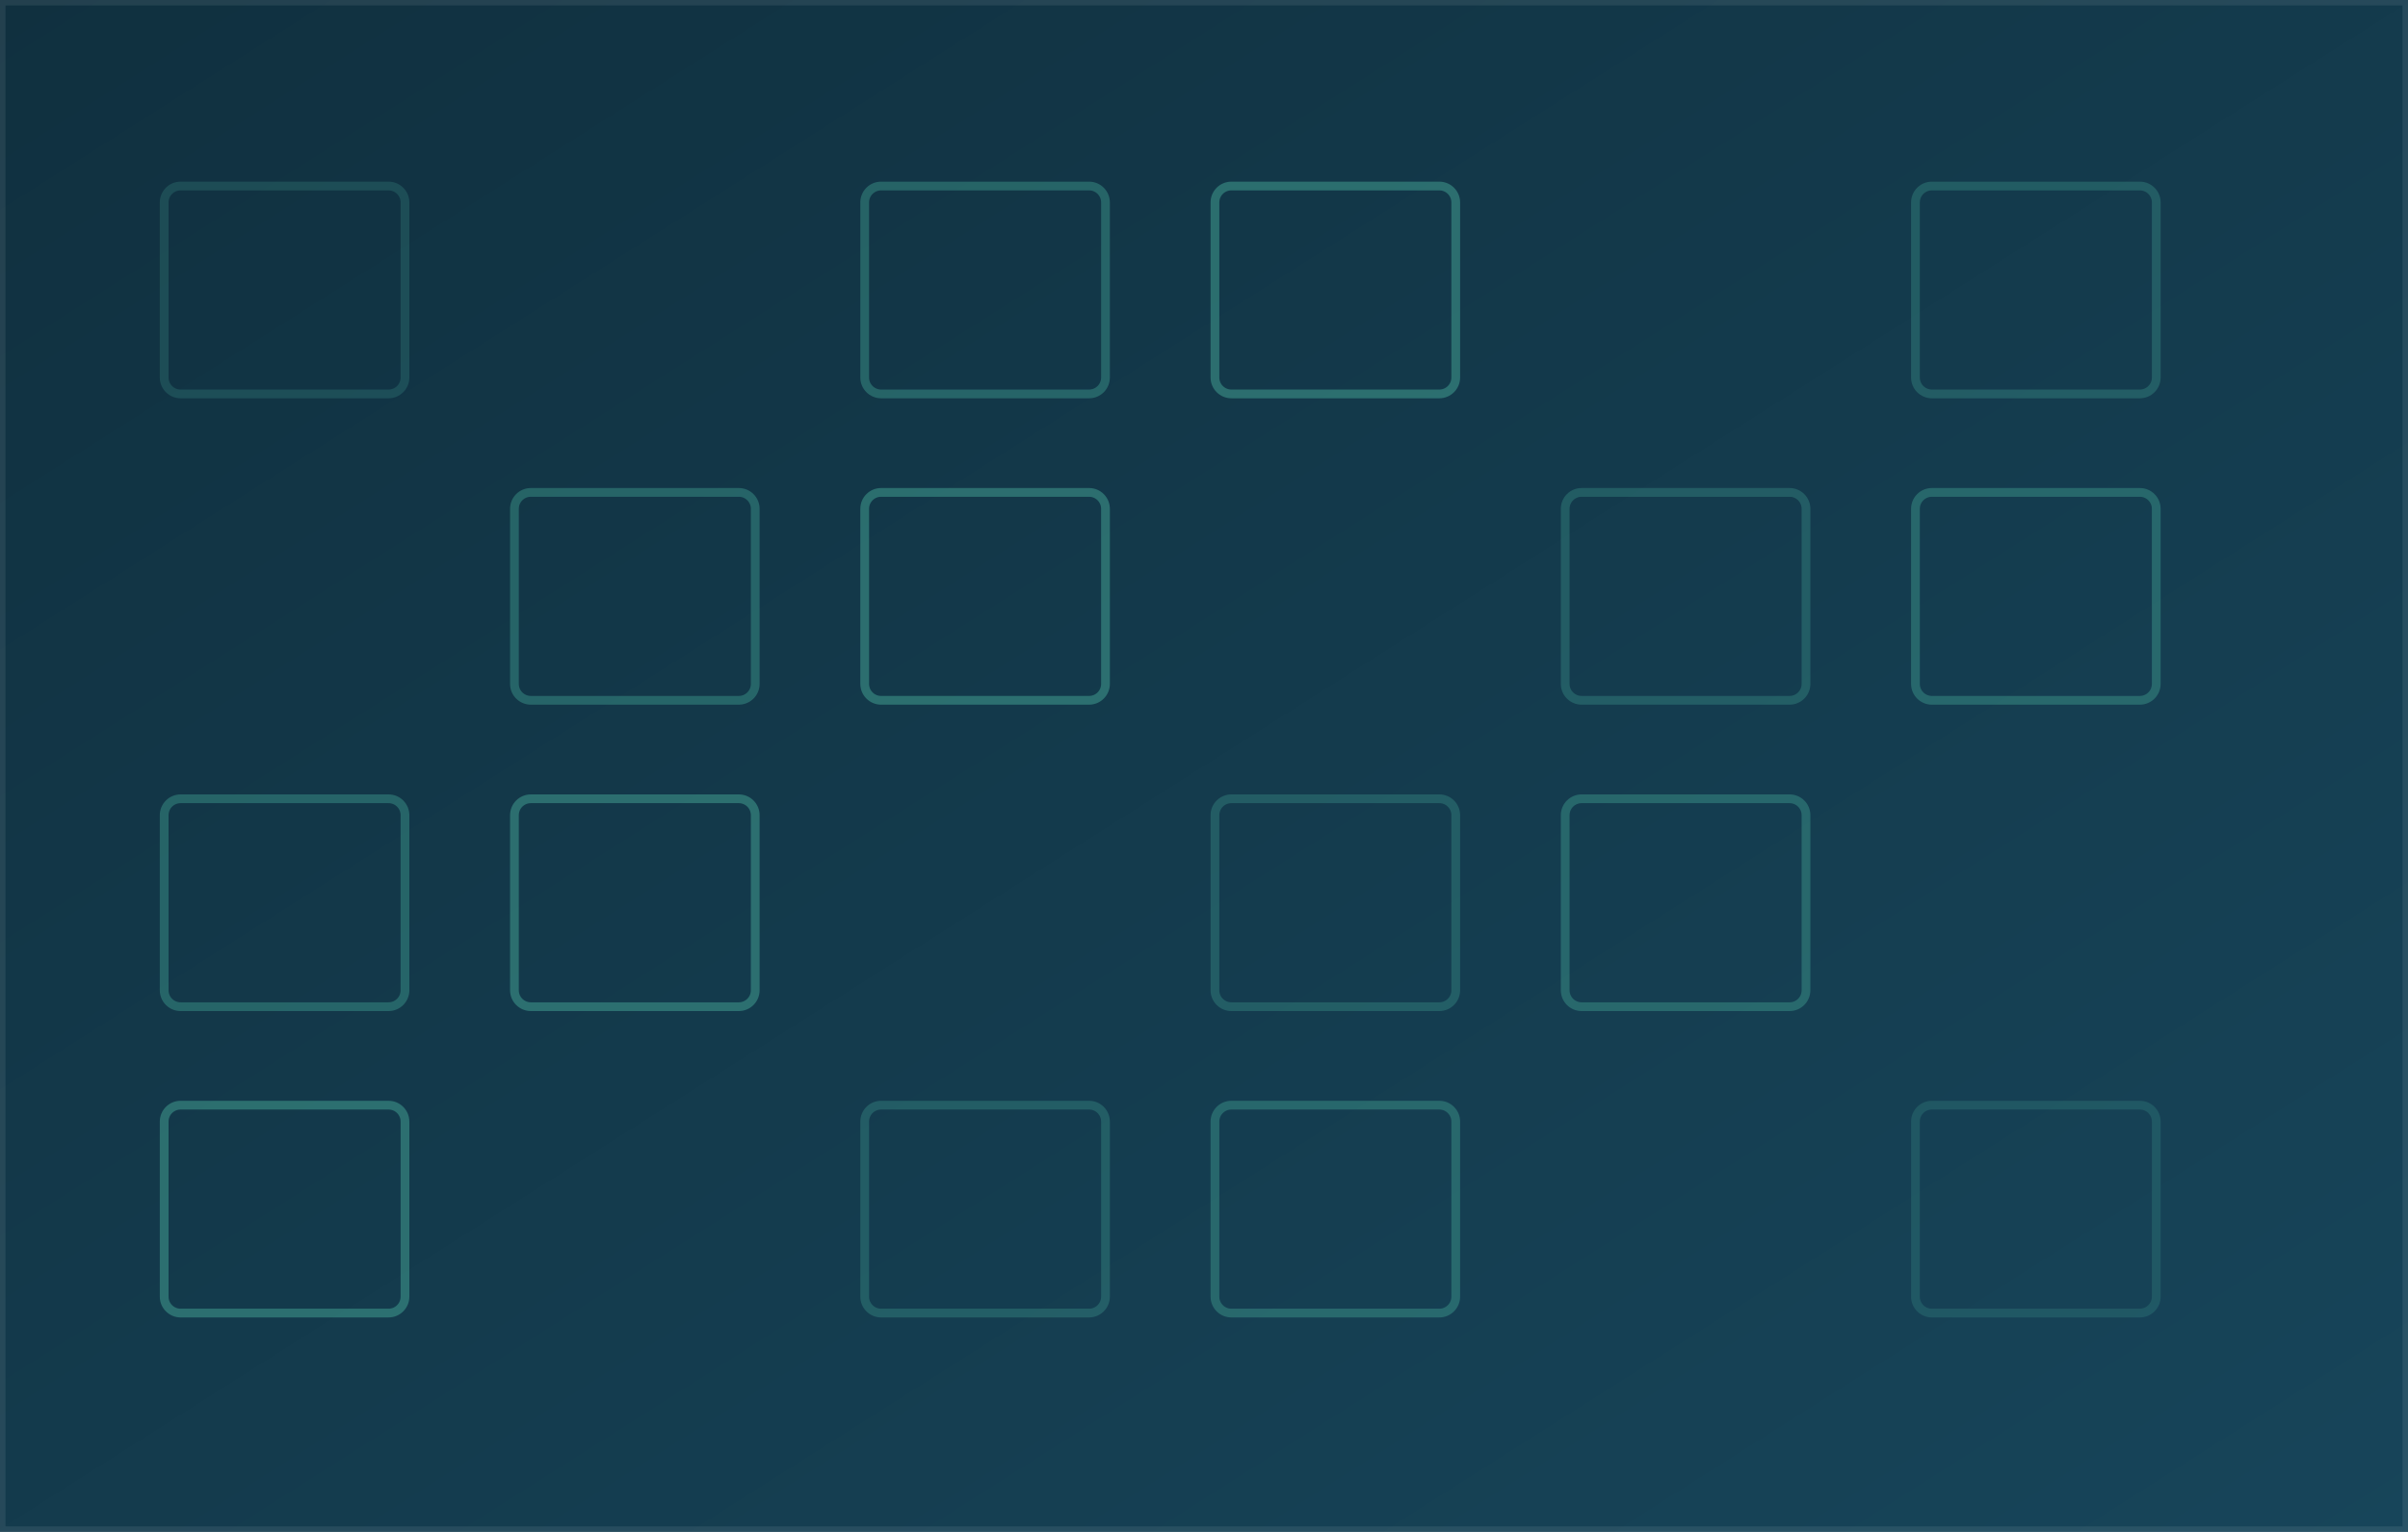
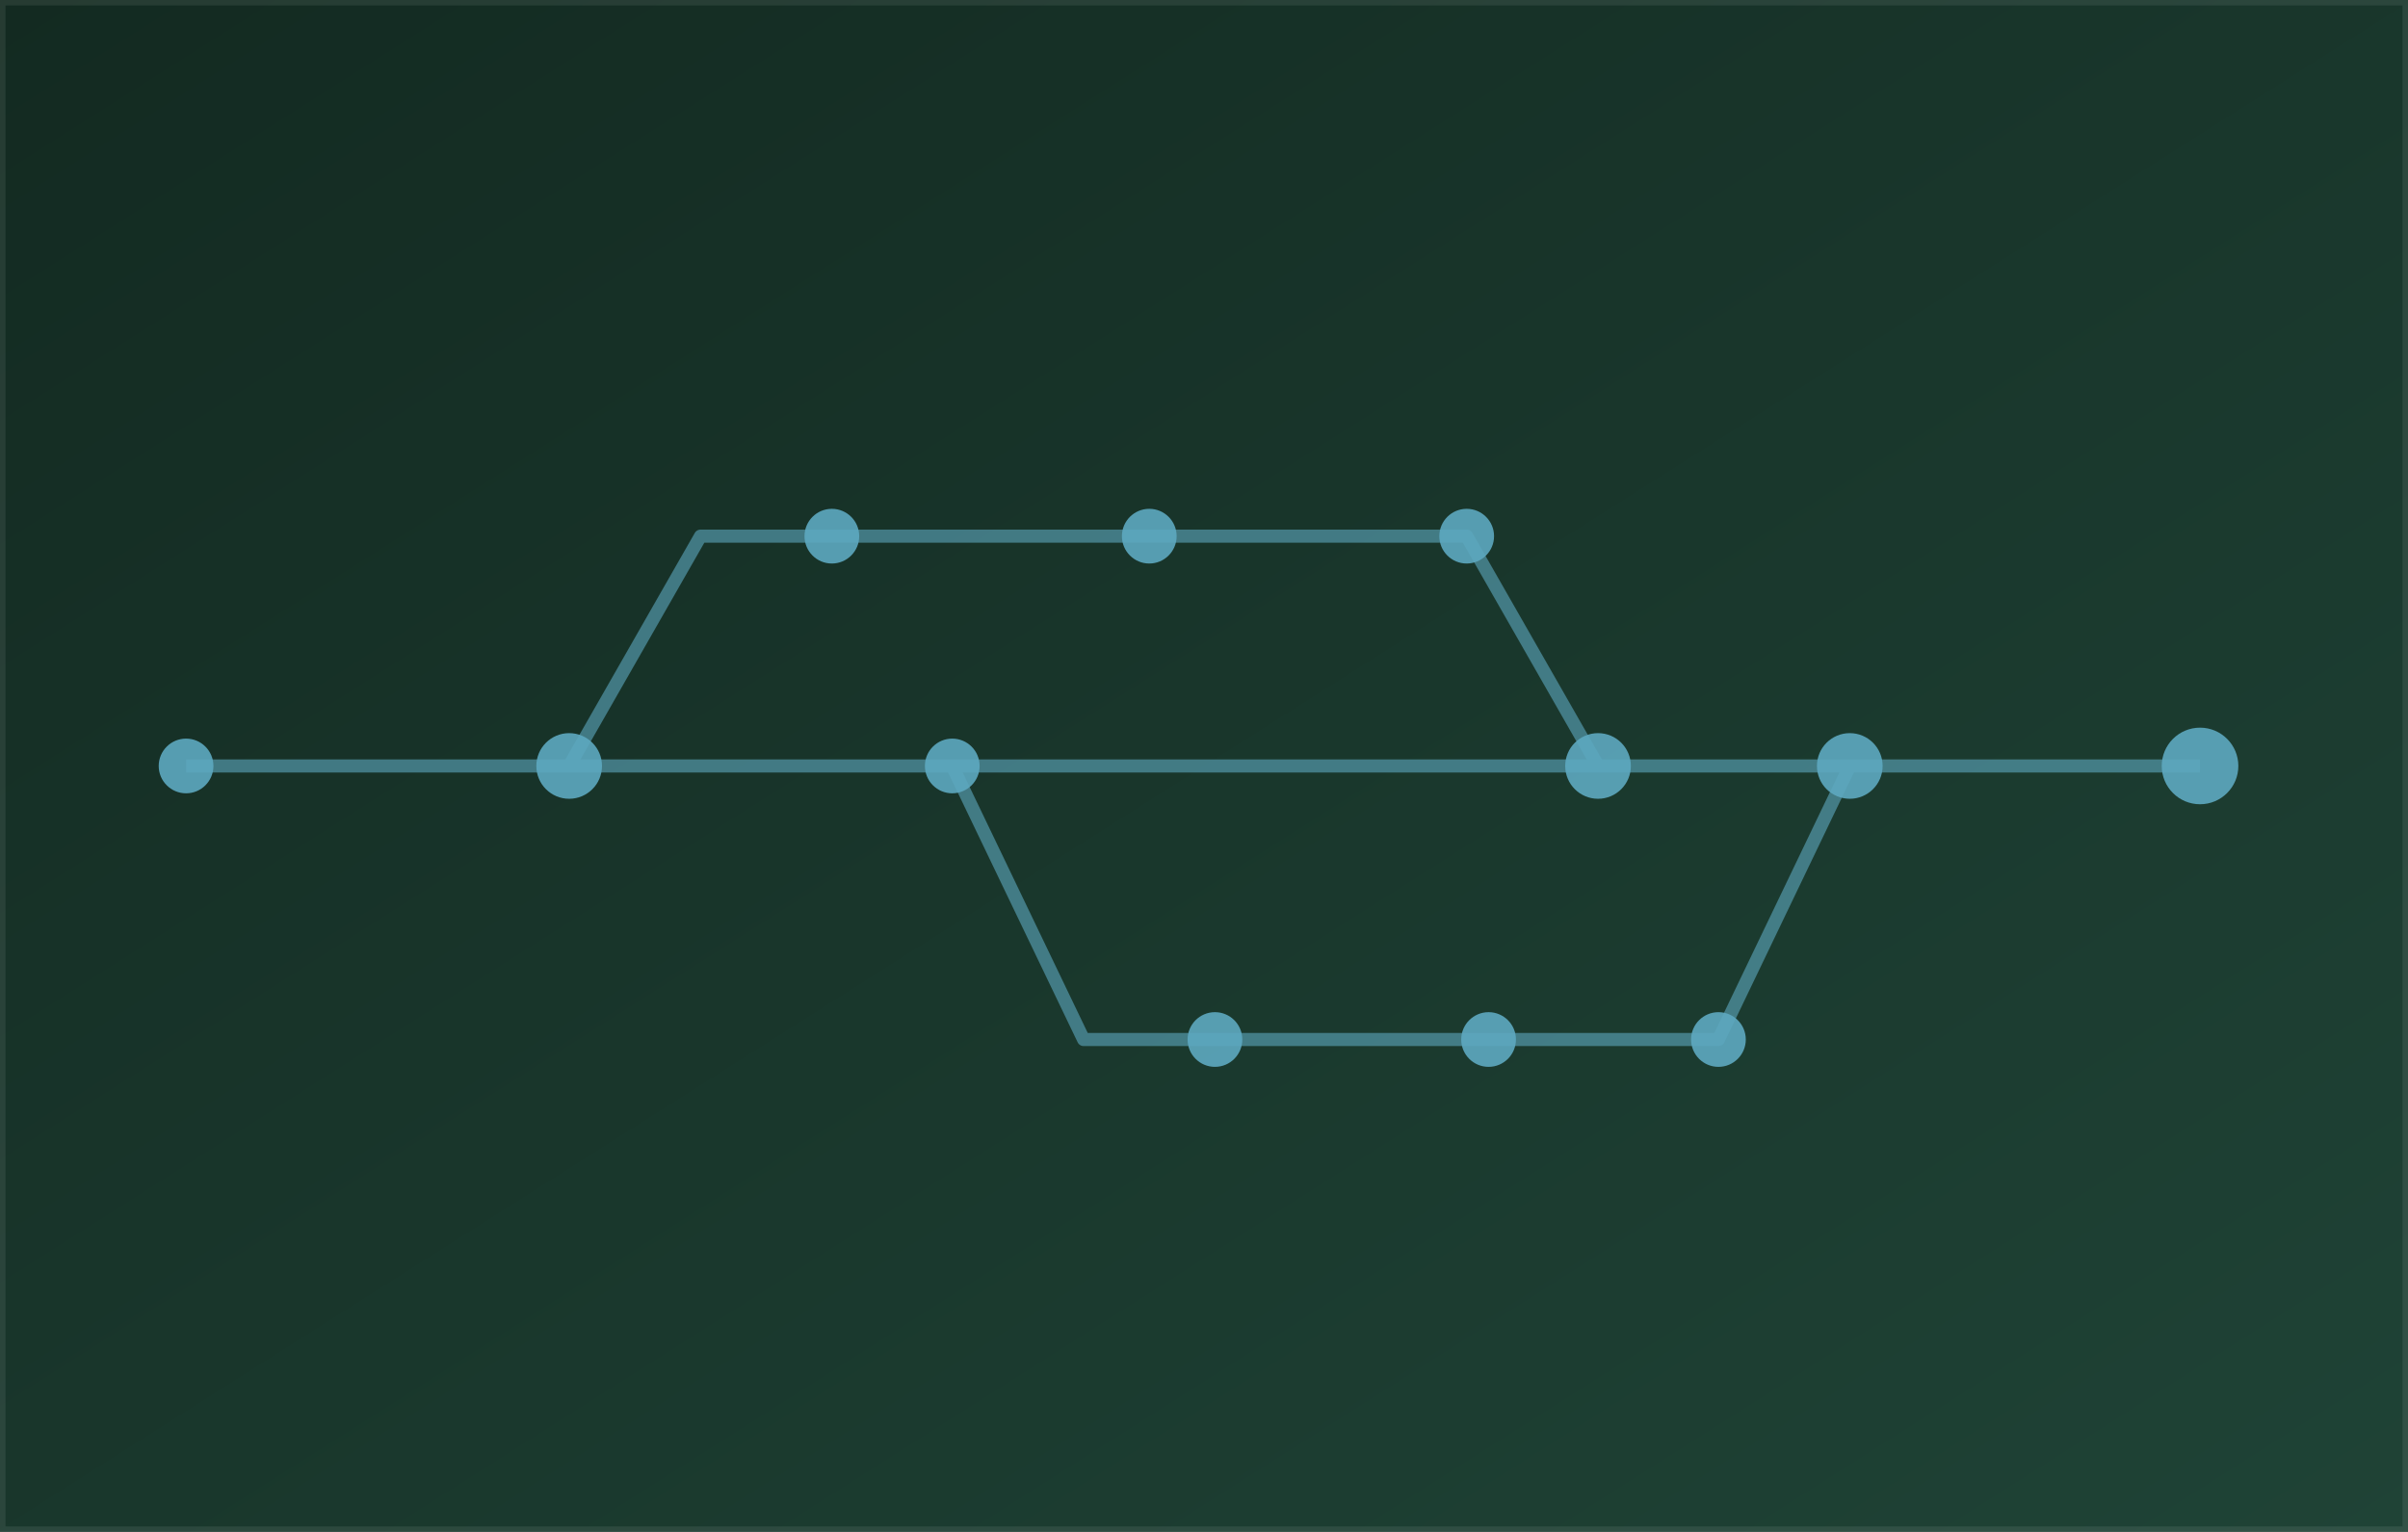
<svg xmlns="http://www.w3.org/2000/svg" viewBox="0 0 440 280" role="img" aria-label="Computer Science" preserveAspectRatio="xMidYMid slice">
  <defs>
    <linearGradient id="g" x1="0" y1="0" x2="1" y2="1">
-       <stop offset="0%" stop-color="#10303F" />
-       <stop offset="100%" stop-color="#17455A" />
+       <stop offset="0%" stop-color="#132A21" />
+       <stop offset="100%" stop-color="#1F4336" />
    </linearGradient>
+     <clipPath id="c">
+       <rect width="440" height="280" />
+     </clipPath>
  </defs>
  <rect width="440" height="280" fill="url(#g)" />
-   <g>
-     <rect x="30" y="34" width="44" height="38" rx="3" fill="none" stroke="#3F9B8E" stroke-width="1.6" opacity="0.25" />
-     <rect x="30" y="146" width="44" height="38" rx="3" fill="none" stroke="#3F9B8E" stroke-width="1.6" opacity="0.45" />
-     <rect x="30" y="202" width="44" height="38" rx="3" fill="none" stroke="#3F9B8E" stroke-width="1.6" opacity="0.55" />
-     <rect x="94" y="90" width="44" height="38" rx="3" fill="none" stroke="#3F9B8E" stroke-width="1.6" opacity="0.45" />
-     <rect x="94" y="146" width="44" height="38" rx="3" fill="none" stroke="#3F9B8E" stroke-width="1.6" opacity="0.55" />
-     <rect x="158" y="34" width="44" height="38" rx="3" fill="none" stroke="#3F9B8E" stroke-width="1.6" opacity="0.45" />
-     <rect x="158" y="90" width="44" height="38" rx="3" fill="none" stroke="#3F9B8E" stroke-width="1.6" opacity="0.55" />
-     <rect x="158" y="202" width="44" height="38" rx="3" fill="none" stroke="#3F9B8E" stroke-width="1.6" opacity="0.35" />
-     <rect x="222" y="34" width="44" height="38" rx="3" fill="none" stroke="#3F9B8E" stroke-width="1.6" opacity="0.55" />
-     <rect x="222" y="146" width="44" height="38" rx="3" fill="none" stroke="#3F9B8E" stroke-width="1.6" opacity="0.35" />
-     <rect x="222" y="202" width="44" height="38" rx="3" fill="none" stroke="#3F9B8E" stroke-width="1.6" opacity="0.45" />
-     <rect x="286" y="90" width="44" height="38" rx="3" fill="none" stroke="#3F9B8E" stroke-width="1.6" opacity="0.35" />
-     <rect x="286" y="146" width="44" height="38" rx="3" fill="none" stroke="#3F9B8E" stroke-width="1.6" opacity="0.45" />
-     <rect x="350" y="34" width="44" height="38" rx="3" fill="none" stroke="#3F9B8E" stroke-width="1.6" opacity="0.35" />
-     <rect x="350" y="90" width="44" height="38" rx="3" fill="none" stroke="#3F9B8E" stroke-width="1.6" opacity="0.45" />
-     <rect x="350" y="202" width="44" height="38" rx="3" fill="none" stroke="#3F9B8E" stroke-width="1.6" opacity="0.25" />
+   <g clip-path="url(#c)">
+     <g stroke="#5DA8C0" fill="none" stroke-width="2.4" opacity=".6" stroke-linejoin="round">
+       <path d="M34 140 H402" />
+       <path d="M104 140 L128 98 H268 L292 140" />
+       <path d="M174 140 L198 190 H314 L338 140" />
+     </g>
+     <g fill="#5DA8C0">
+       <circle cx="34" cy="140" r="5" opacity=".9" />
+       <circle cx="104" cy="140" r="6" opacity=".9" />
+       <circle cx="174" cy="140" r="5" opacity=".9" />
+       <circle cx="292" cy="140" r="6" opacity=".9" />
+       <circle cx="338" cy="140" r="6" opacity=".9" />
+       <circle cx="402" cy="140" r="7" opacity=".9" />
+       <circle cx="152" cy="98" r="5" opacity=".9" />
+       <circle cx="210" cy="98" r="5" opacity=".9" />
+       <circle cx="268" cy="98" r="5" opacity=".9" />
+       <circle cx="222" cy="190" r="5" opacity=".9" />
+       <circle cx="272" cy="190" r="5" opacity=".9" />
+       <circle cx="314" cy="190" r="5" opacity=".9" />
+     </g>
  </g>
-   <rect width="440" height="280" fill="none" stroke="rgba(255,255,255,.08)" stroke-width="2" />
+   <rect width="440" height="280" fill="none" stroke="#FFFFFF" stroke-opacity=".08" stroke-width="2" />
</svg>
